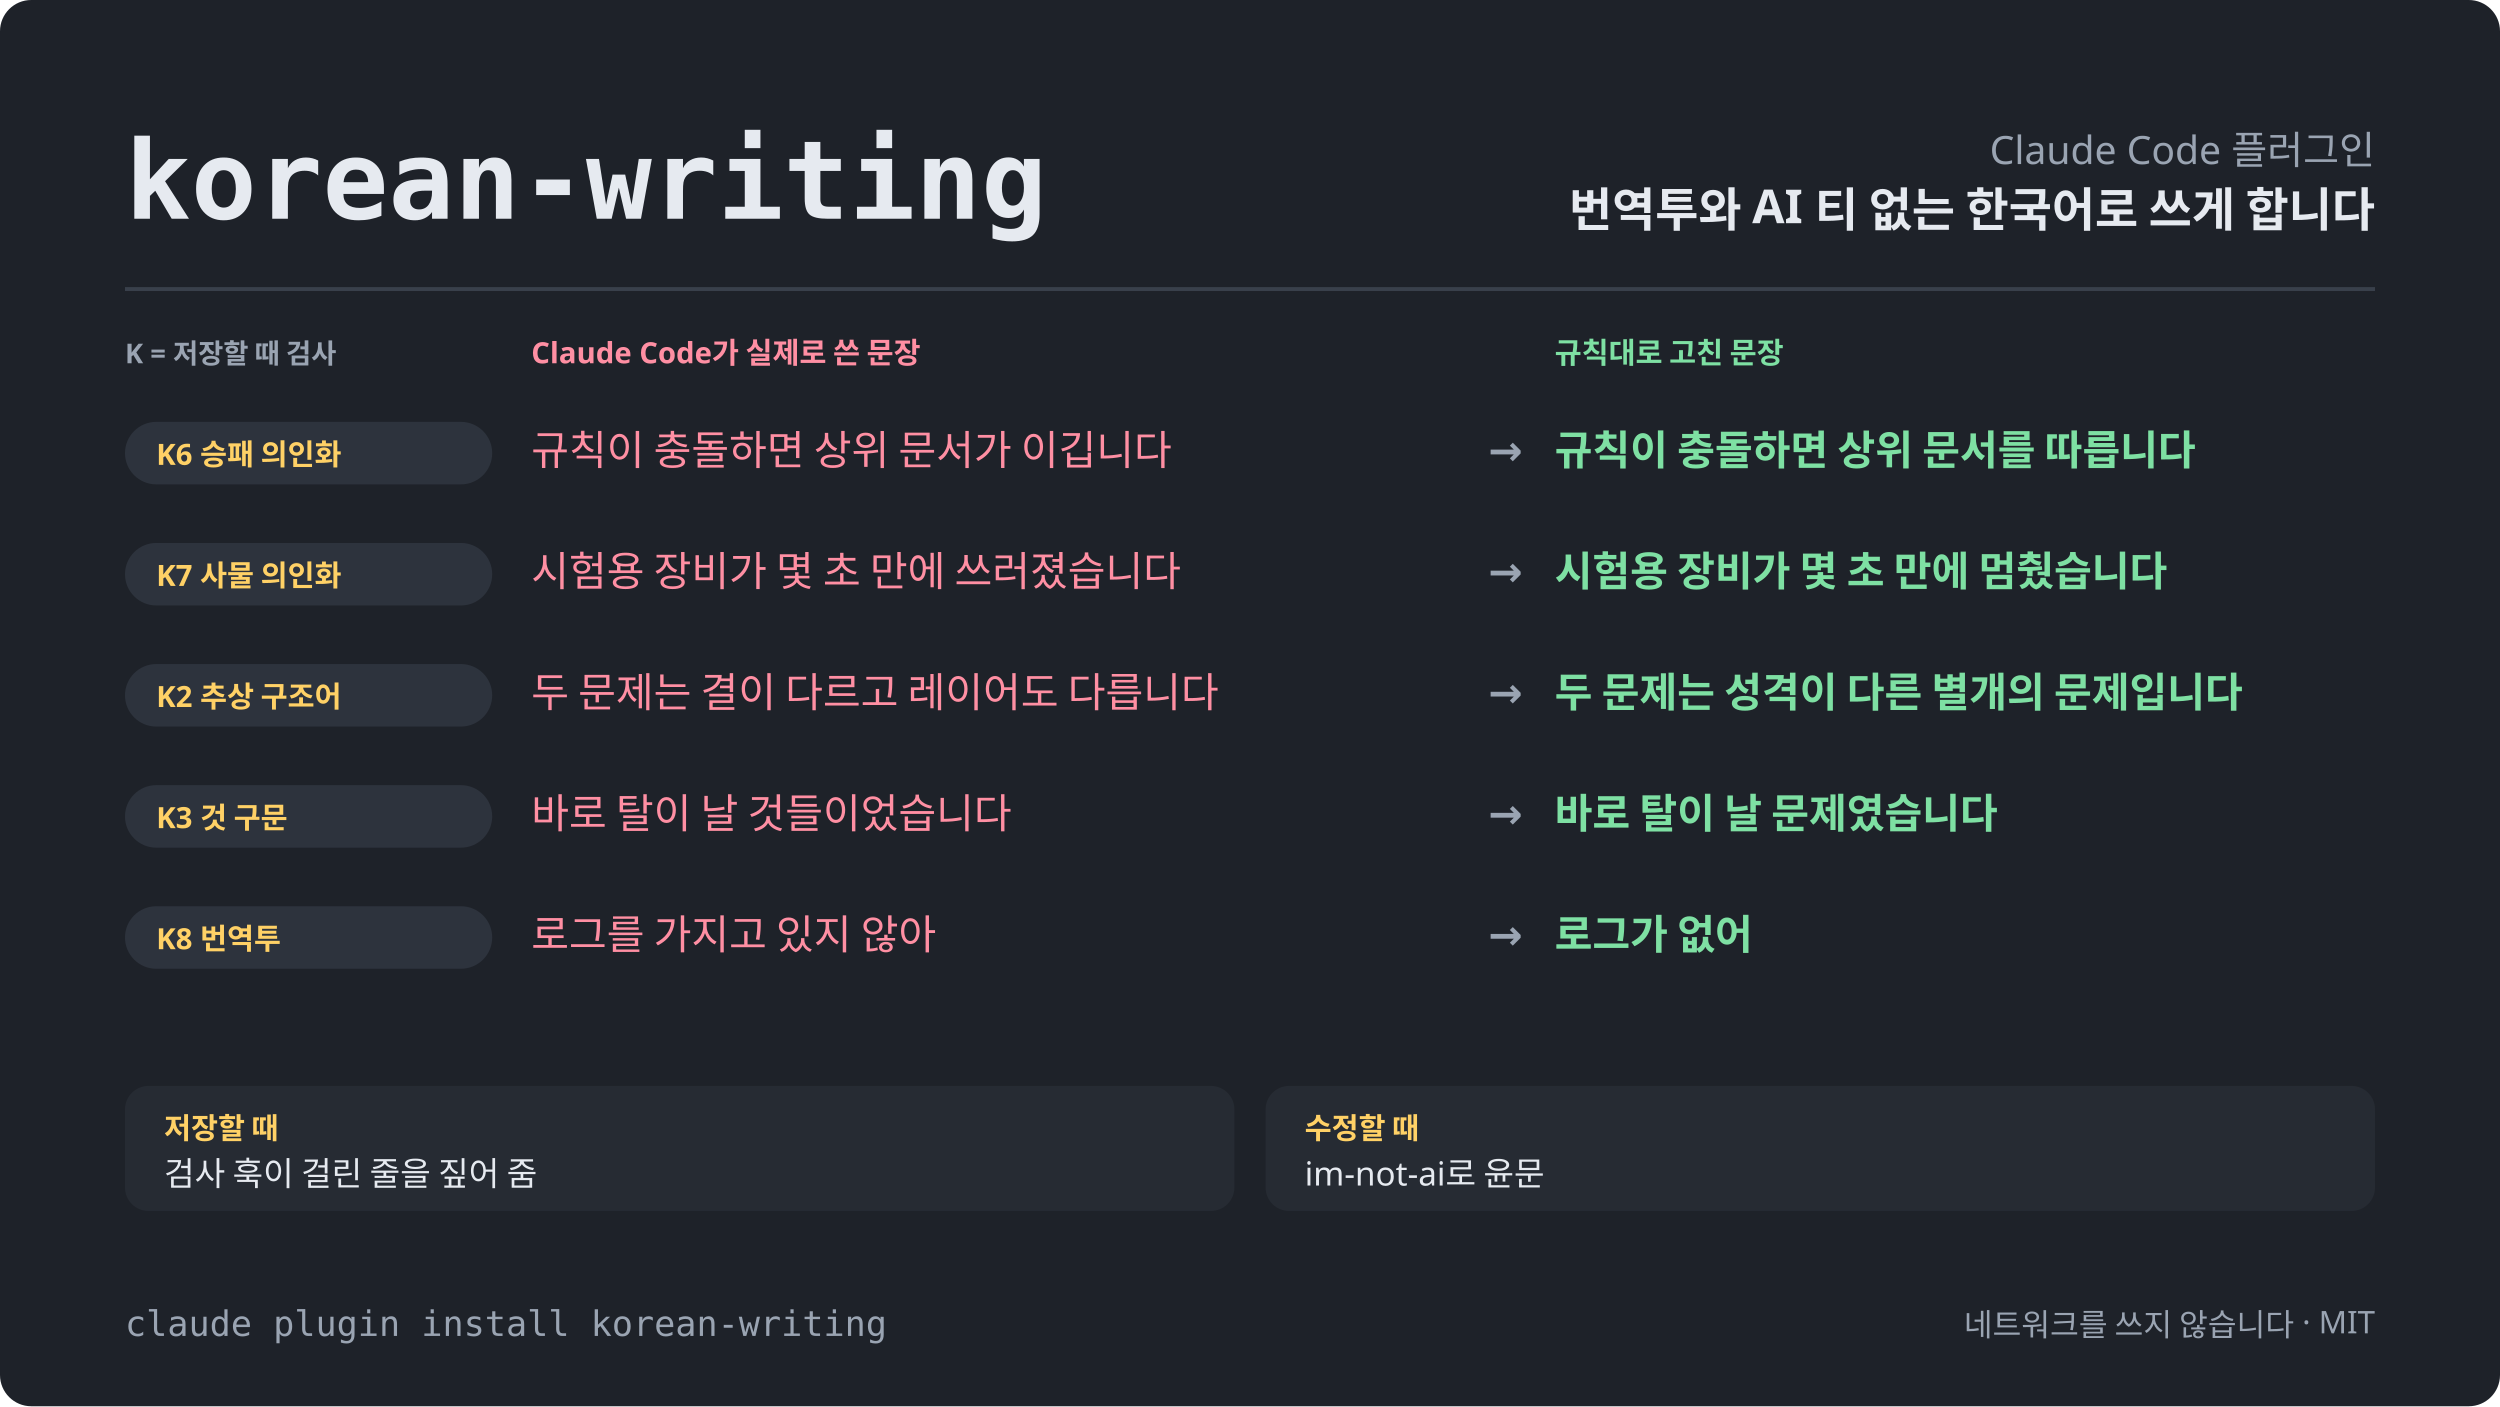
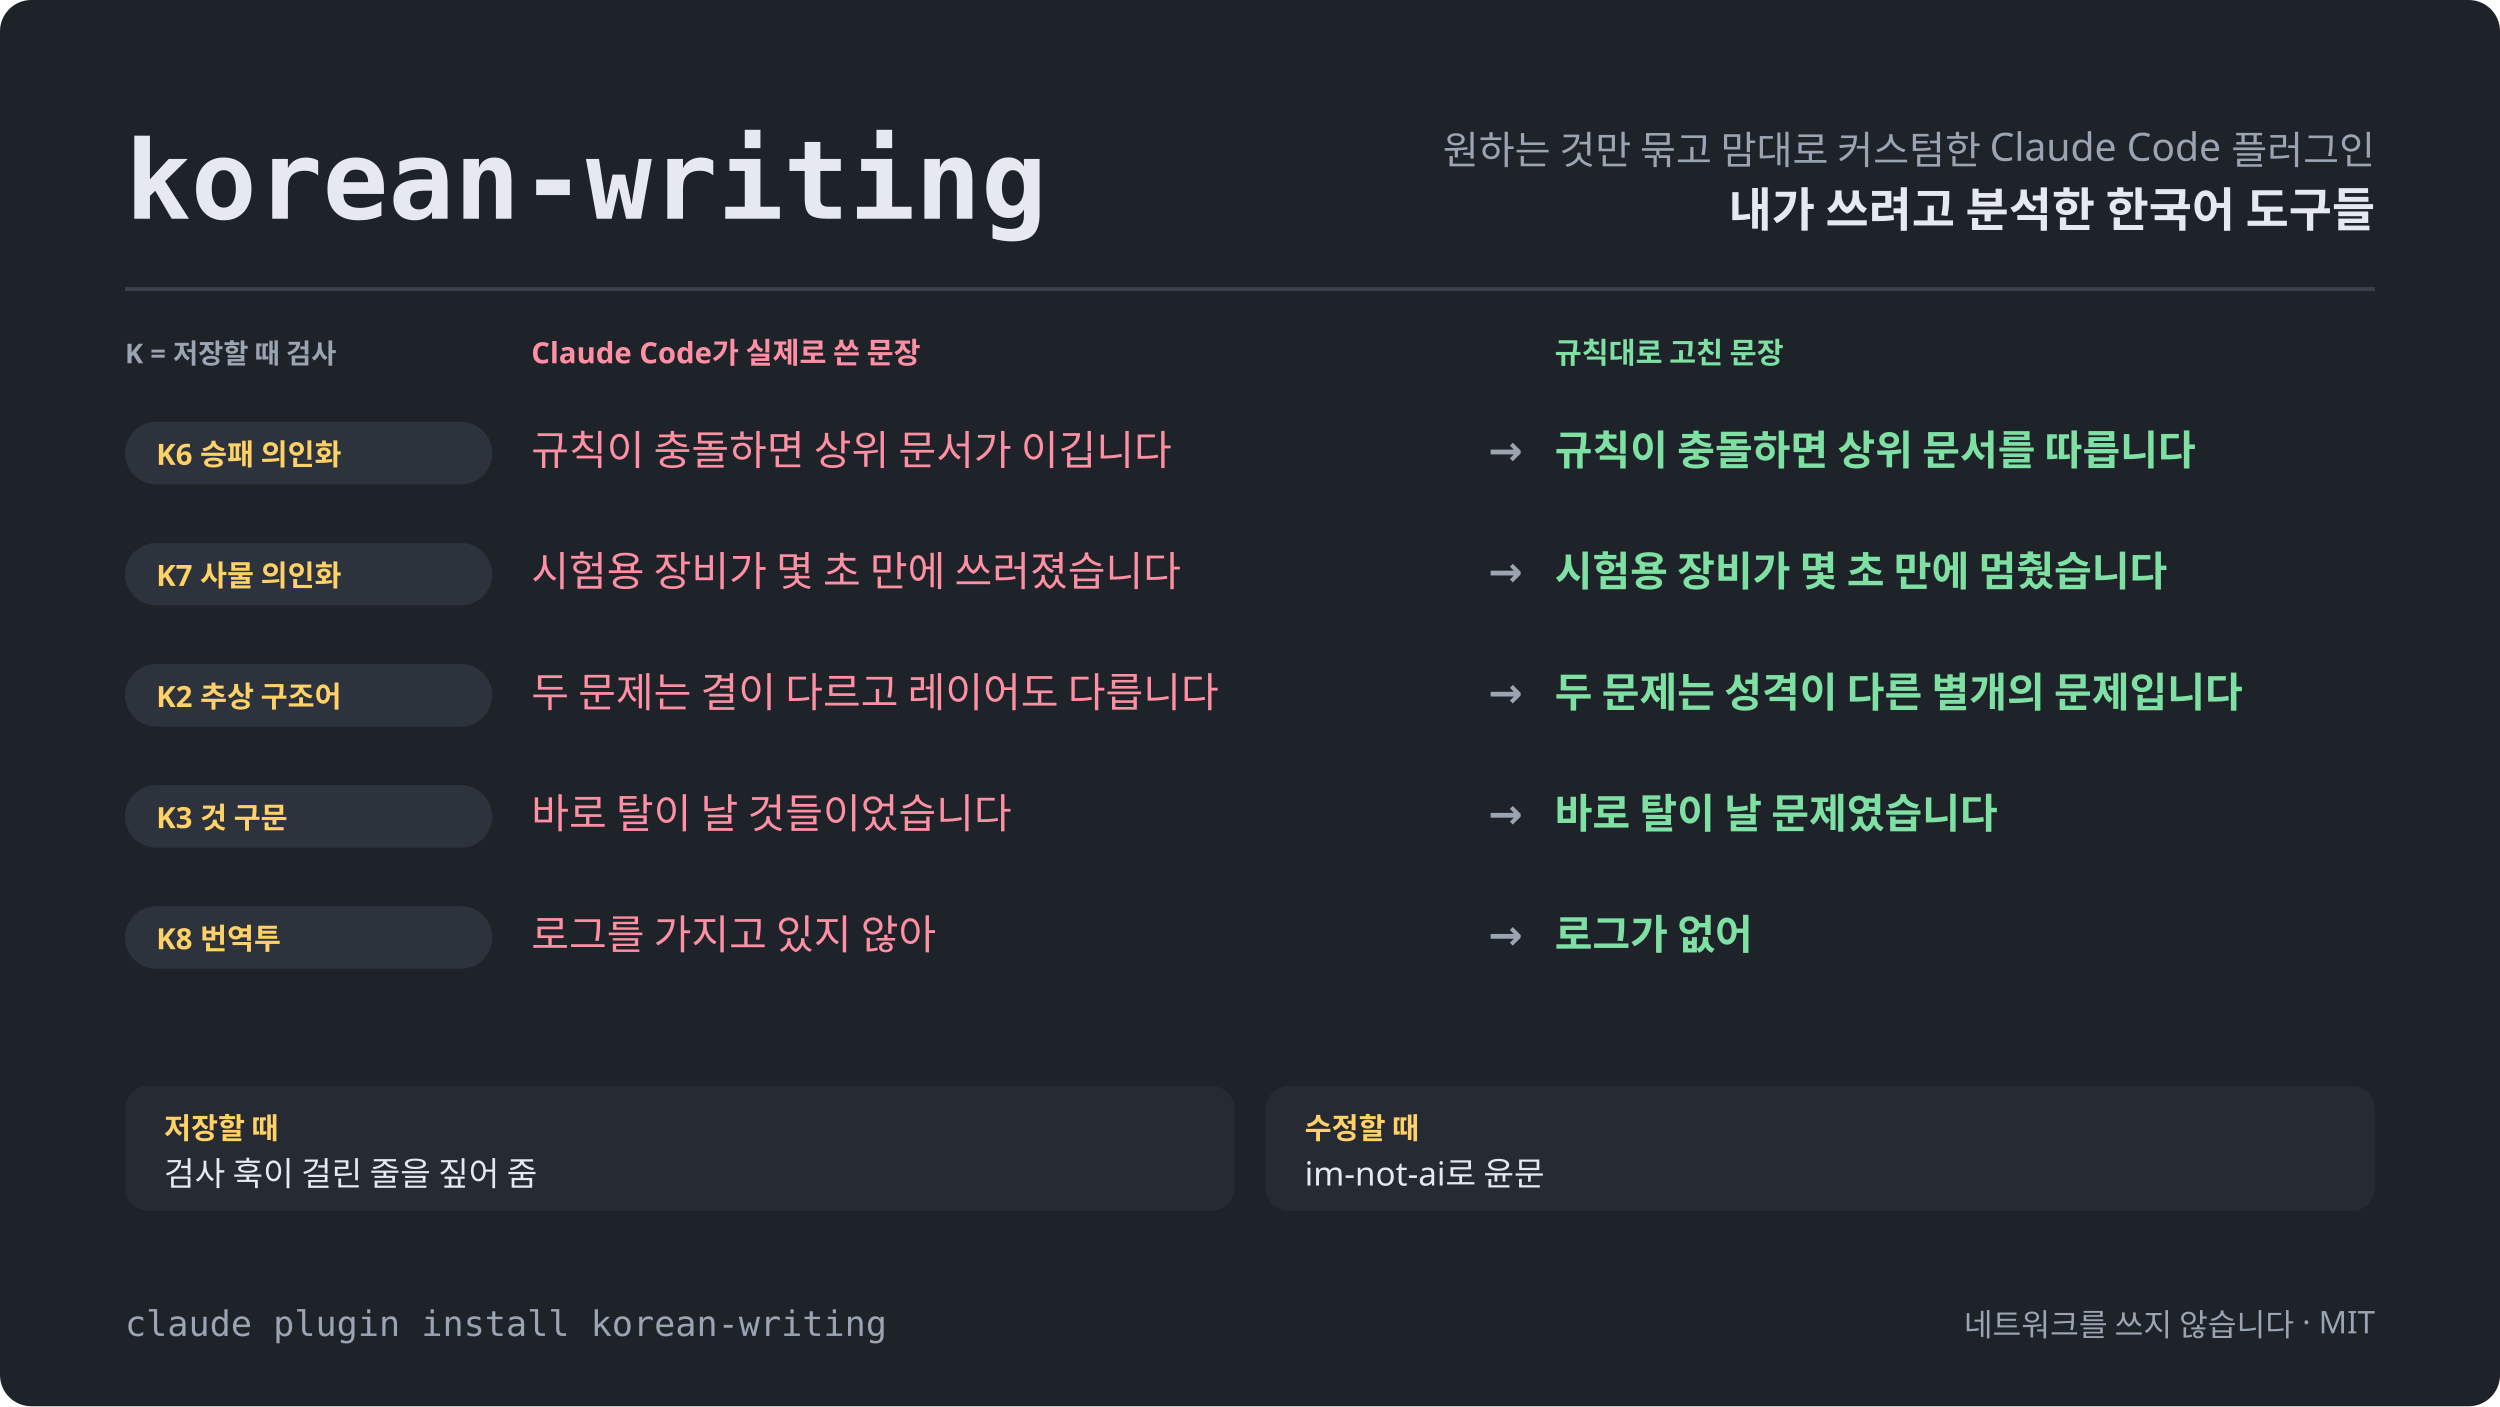
<svg xmlns="http://www.w3.org/2000/svg" width="1280" height="720" viewBox="0 0 1280 720">
  <rect width="1280" height="720" rx="16" fill="#1e2229" />
  <text x="64" y="112" font-family="'SF Mono', Menlo, Consolas, monospace" font-size="56" font-weight="700" fill="#e6eaf0" text-anchor="start">korean-writing</text>
-   <text x="1216" y="84" font-family="'Apple SD Gothic Neo', 'Noto Sans KR', 'Malgun Gothic', sans-serif" font-size="20" font-weight="400" fill="#9aa4b2" text-anchor="end">Claude Code 플러그인</text>
-   <text x="1216" y="116" font-family="'Apple SD Gothic Neo', 'Noto Sans KR', 'Malgun Gothic', sans-serif" font-size="24" font-weight="700" fill="#e6eaf0" text-anchor="end">번역투와 AI 티 없는 한국어로 쓰게 합니다</text>
+   <text x="1216" y="84" font-family="'Apple SD Gothic Neo', 'Noto Sans KR', 'Malgun Gothic', sans-serif" font-size="20" font-weight="400" fill="#9aa4b2" text-anchor="end">원하는 것만 묶고 맘대로 커스텀한 Claude Code 플러그인</text>
+   <text x="1216" y="116" font-family="'Apple SD Gothic Neo', 'Noto Sans KR', 'Malgun Gothic', sans-serif" font-size="24" font-weight="700" fill="#e6eaf0" text-anchor="end">내가 쓰려고 분석한 한국어 도구들</text>
  <line x1="64" y1="148" x2="1216" y2="148" stroke="#39404b" stroke-width="2" />
  <text x="64" y="186" font-family="'Apple SD Gothic Neo', 'Noto Sans KR', 'Malgun Gothic', sans-serif" font-size="14" font-weight="700" fill="#9aa4b2" text-anchor="start">K = 저장할 때 검사</text>
  <text x="272" y="186" font-family="'Apple SD Gothic Neo', 'Noto Sans KR', 'Malgun Gothic', sans-serif" font-size="15" font-weight="700" fill="#ff8fa3" text-anchor="start">Claude Code가 실제로 쓴 문장</text>
  <text x="796" y="186" font-family="'Apple SD Gothic Neo', 'Noto Sans KR', 'Malgun Gothic', sans-serif" font-size="15" font-weight="700" fill="#7ee0a3" text-anchor="start">규칙대로 고친 문장</text>
  <rect x="64" y="216" width="188" height="32" rx="16" fill="#2d333d" />
  <text x="80" y="238" font-family="'Apple SD Gothic Neo', 'Noto Sans KR', 'Malgun Gothic', sans-serif" font-size="15" font-weight="700" fill="#ffd166" text-anchor="start">K6 승패 의인화</text>
  <text x="272" y="238" font-family="'Apple SD Gothic Neo', 'Noto Sans KR', 'Malgun Gothic', sans-serif" font-size="21" font-weight="400" fill="#ff8fa3" text-anchor="start">규칙이 충돌하면 상위 문서가 이깁니다</text>
  <text x="762" y="238" font-family="'Apple SD Gothic Neo', 'Noto Sans KR', 'Malgun Gothic', sans-serif" font-size="21" font-weight="700" fill="#9aa4b2" text-anchor="start">→</text>
  <text x="796" y="238" font-family="'Apple SD Gothic Neo', 'Noto Sans KR', 'Malgun Gothic', sans-serif" font-size="21" font-weight="700" fill="#7ee0a3" text-anchor="start">규칙이 충돌하면 상위 문서를 따릅니다</text>
  <rect x="64" y="278" width="188" height="32" rx="16" fill="#2d333d" />
  <text x="80" y="300" font-family="'Apple SD Gothic Neo', 'Noto Sans KR', 'Malgun Gothic', sans-serif" font-size="15" font-weight="700" fill="#ffd166" text-anchor="start">K7 사물 의인화</text>
  <text x="272" y="300" font-family="'Apple SD Gothic Neo', 'Noto Sans KR', 'Malgun Gothic', sans-serif" font-size="21" font-weight="400" fill="#ff8fa3" text-anchor="start">시험용 장비가 몇 초 만에 쓰러졌습니다</text>
  <text x="762" y="300" font-family="'Apple SD Gothic Neo', 'Noto Sans KR', 'Malgun Gothic', sans-serif" font-size="21" font-weight="700" fill="#9aa4b2" text-anchor="start">→</text>
  <text x="796" y="300" font-family="'Apple SD Gothic Neo', 'Noto Sans KR', 'Malgun Gothic', sans-serif" font-size="21" font-weight="700" fill="#7ee0a3" text-anchor="start">시험용 장비가 몇 초 만에 멈췄습니다</text>
  <rect x="64" y="340" width="188" height="32" rx="16" fill="#2d333d" />
  <text x="80" y="362" font-family="'Apple SD Gothic Neo', 'Noto Sans KR', 'Malgun Gothic', sans-serif" font-size="15" font-weight="700" fill="#ffd166" text-anchor="start">K2 추상 구조어</text>
  <text x="272" y="362" font-family="'Apple SD Gothic Neo', 'Noto Sans KR', 'Malgun Gothic', sans-serif" font-size="21" font-weight="400" fill="#ff8fa3" text-anchor="start">두 문제는 결이 다르고 레이어도 다릅니다</text>
  <text x="762" y="362" font-family="'Apple SD Gothic Neo', 'Noto Sans KR', 'Malgun Gothic', sans-serif" font-size="21" font-weight="700" fill="#9aa4b2" text-anchor="start">→</text>
  <text x="796" y="362" font-family="'Apple SD Gothic Neo', 'Noto Sans KR', 'Malgun Gothic', sans-serif" font-size="21" font-weight="700" fill="#7ee0a3" text-anchor="start">두 문제는 성격이 다른 별개의 문제입니다</text>
  <rect x="64" y="402" width="188" height="32" rx="16" fill="#2d333d" />
  <text x="80" y="424" font-family="'Apple SD Gothic Neo', 'Noto Sans KR', 'Malgun Gothic', sans-serif" font-size="15" font-weight="700" fill="#ffd166" text-anchor="start">K3 것 구문</text>
  <text x="272" y="424" font-family="'Apple SD Gothic Neo', 'Noto Sans KR', 'Malgun Gothic', sans-serif" font-size="21" font-weight="400" fill="#ff8fa3" text-anchor="start">바로 탈이 날 것들이었습니다</text>
  <text x="762" y="424" font-family="'Apple SD Gothic Neo', 'Noto Sans KR', 'Malgun Gothic', sans-serif" font-size="21" font-weight="700" fill="#9aa4b2" text-anchor="start">→</text>
  <text x="796" y="424" font-family="'Apple SD Gothic Neo', 'Noto Sans KR', 'Malgun Gothic', sans-serif" font-size="21" font-weight="700" fill="#7ee0a3" text-anchor="start">바로 탈이 날 문제였습니다</text>
  <rect x="64" y="464" width="188" height="32" rx="16" fill="#2d333d" />
  <text x="80" y="486" font-family="'Apple SD Gothic Neo', 'Noto Sans KR', 'Malgun Gothic', sans-serif" font-size="15" font-weight="700" fill="#ffd166" text-anchor="start">K8 번역투</text>
  <text x="272" y="486" font-family="'Apple SD Gothic Neo', 'Noto Sans KR', 'Malgun Gothic', sans-serif" font-size="21" font-weight="400" fill="#ff8fa3" text-anchor="start">로그를 가지고 있지 않아</text>
  <text x="762" y="486" font-family="'Apple SD Gothic Neo', 'Noto Sans KR', 'Malgun Gothic', sans-serif" font-size="21" font-weight="700" fill="#9aa4b2" text-anchor="start">→</text>
  <text x="796" y="486" font-family="'Apple SD Gothic Neo', 'Noto Sans KR', 'Malgun Gothic', sans-serif" font-size="21" font-weight="700" fill="#7ee0a3" text-anchor="start">로그가 없어</text>
  <rect x="64" y="556" width="568" height="64" rx="12" fill="#262b33" />
  <text x="84.0" y="583" font-family="'Apple SD Gothic Neo', 'Noto Sans KR', 'Malgun Gothic', sans-serif" font-size="15" font-weight="700" fill="#ffd166" text-anchor="start">저장할 때</text>
  <text x="84.0" y="607" font-family="'Apple SD Gothic Neo', 'Noto Sans KR', 'Malgun Gothic', sans-serif" font-size="17" font-weight="400" fill="#e6eaf0" text-anchor="start">검사 훅이 걸린 줄을 짚어 줌</text>
  <rect x="648" y="556" width="568" height="64" rx="12" fill="#262b33" />
  <text x="668.0" y="583" font-family="'Apple SD Gothic Neo', 'Noto Sans KR', 'Malgun Gothic', sans-serif" font-size="15" font-weight="700" fill="#ffd166" text-anchor="start">수정할 때</text>
  <text x="668.0" y="607" font-family="'Apple SD Gothic Neo', 'Noto Sans KR', 'Malgun Gothic', sans-serif" font-size="17" font-weight="400" fill="#e6eaf0" text-anchor="start">im-not-ai로 윤문</text>
  <text x="64" y="684" font-family="'SF Mono', Menlo, Consolas, monospace" font-size="18" font-weight="400" fill="#9aa4b2" text-anchor="start">claude plugin install korean-writing</text>
  <text x="1216" y="684" font-family="'Apple SD Gothic Neo', 'Noto Sans KR', 'Malgun Gothic', sans-serif" font-size="16" font-weight="400" fill="#9aa4b2" text-anchor="end">네트워크를 쓰지 않습니다 · MIT</text>
</svg>
